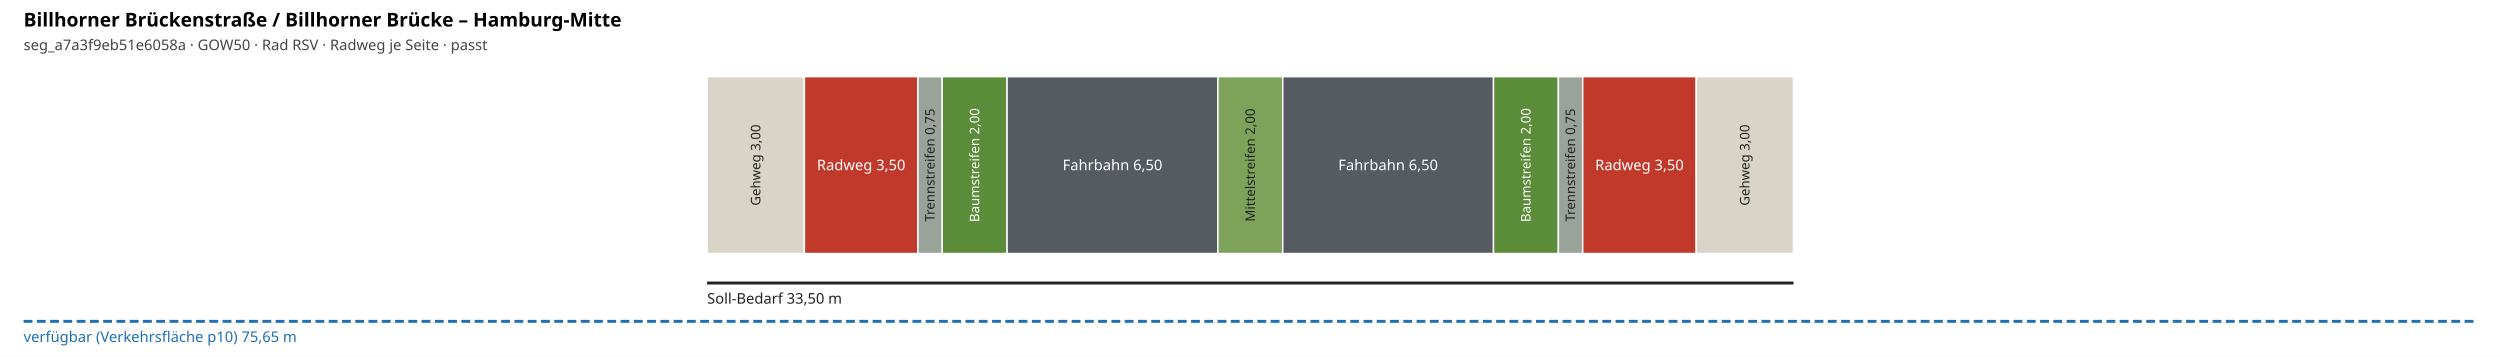
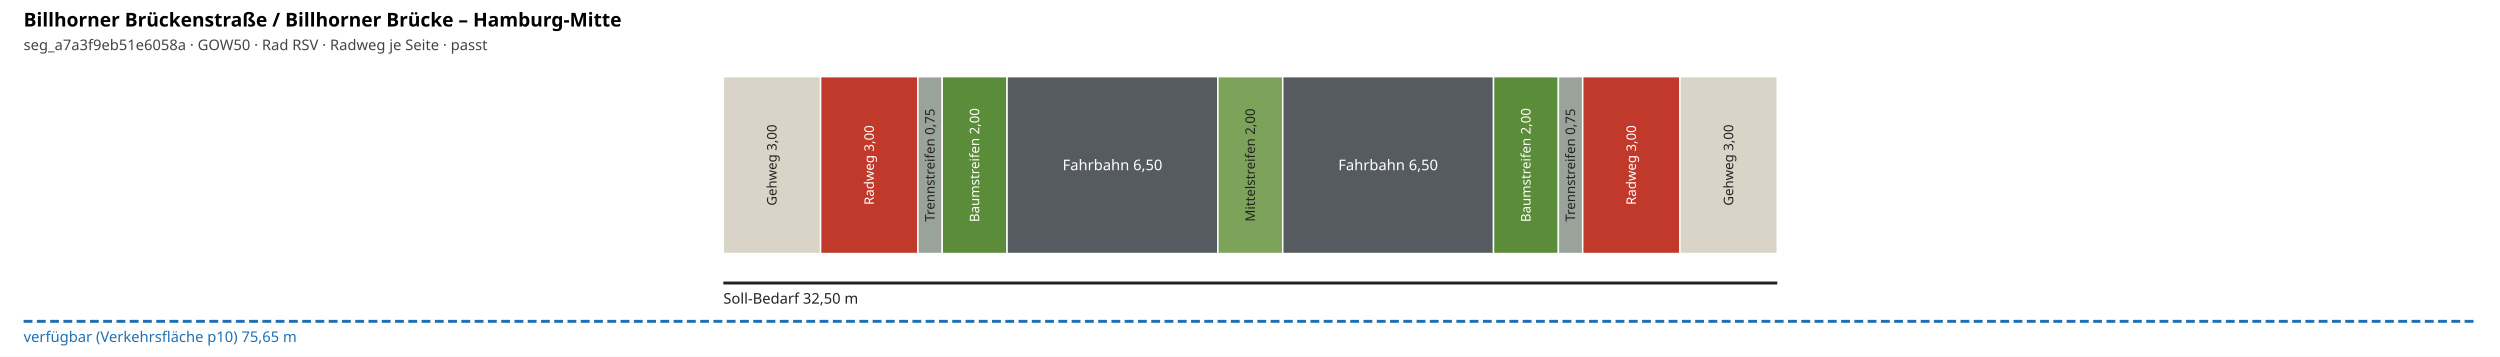
<svg xmlns="http://www.w3.org/2000/svg" width="1696" height="242" viewBox="0 0 1696 242" font-family="sans-serif" font-size="10">
  <rect x="0" y="0" width="1696" height="242" fill="#ffffff" />
  <text x="16.0" y="18" font-size="13" font-weight="bold">Billhorner Brückenstraße / Billhorner Brücke – Hamburg-Mitte</text>
  <text x="16.0" y="34" fill="#444">seg_a7a3f9eb51e6058a · GOW50 · Rad RSV · Radweg je Seite · passt</text>
-   <rect x="479.7" y="52.0" width="66.0" height="120.0" fill="#d9d4c7" stroke="#ffffff" stroke-width="1" data-element="sidewalk" data-width-m="3.00" />
-   <text transform="translate(512.7,112.0) rotate(-90)" text-anchor="middle" dominant-baseline="middle" fill="#222" font-size="9">Gehweg 3,00</text>
-   <rect x="545.7" y="52.0" width="77.0" height="120.0" fill="#c0392b" stroke="#ffffff" stroke-width="1" data-element="cycle_track" data-width-m="3.50" />
-   <text x="584.2" y="112.0" text-anchor="middle" dominant-baseline="middle" fill="#ffffff">Radweg 3,50</text>
+   <rect x="490.7" y="52.0" width="66.0" height="120.0" fill="#d9d4c7" stroke="#ffffff" stroke-width="1" data-element="sidewalk" data-width-m="3.00" />
+   <text transform="translate(523.7,112.0) rotate(-90)" text-anchor="middle" dominant-baseline="middle" fill="#222" font-size="9">Gehweg 3,00</text>
+   <rect x="556.7" y="52.0" width="66.0" height="120.0" fill="#c0392b" stroke="#ffffff" stroke-width="1" data-element="cycle_track" data-width-m="3.00" />
+   <text transform="translate(589.7,112.0) rotate(-90)" text-anchor="middle" dominant-baseline="middle" fill="#ffffff" font-size="9">Radweg 3,00</text>
  <rect x="622.7" y="52.0" width="16.5" height="120.0" fill="#9aa39a" stroke="#ffffff" stroke-width="1" data-element="buffer_cycle_carriageway" data-width-m="0.75" />
  <text transform="translate(630.9,112.0) rotate(-90)" text-anchor="middle" dominant-baseline="middle" fill="#222" font-size="9">Trennstreifen 0,75</text>
  <rect x="639.2" y="52.0" width="44.0" height="120.0" fill="#5b8c3a" stroke="#ffffff" stroke-width="1" data-element="tree_strip" data-width-m="2.00" />
  <text transform="translate(661.2,112.0) rotate(-90)" text-anchor="middle" dominant-baseline="middle" fill="#ffffff" font-size="9">Baumstreifen 2,00</text>
  <rect x="683.2" y="52.0" width="143.0" height="120.0" fill="#555b61" stroke="#ffffff" stroke-width="1" data-element="carriageway" data-width-m="6.50" />
  <text x="754.7" y="112.0" text-anchor="middle" dominant-baseline="middle" fill="#ffffff">Fahrbahn 6,50</text>
  <rect x="826.2" y="52.0" width="44.0" height="120.0" fill="#7da35a" stroke="#ffffff" stroke-width="1" data-element="median" data-width-m="2.00" />
  <text transform="translate(848.2,112.0) rotate(-90)" text-anchor="middle" dominant-baseline="middle" fill="#222" font-size="9">Mittelstreifen 2,00</text>
  <rect x="870.2" y="52.0" width="143.0" height="120.0" fill="#555b61" stroke="#ffffff" stroke-width="1" data-element="carriageway" data-width-m="6.50" />
  <text x="941.7" y="112.0" text-anchor="middle" dominant-baseline="middle" fill="#ffffff">Fahrbahn 6,50</text>
  <rect x="1013.2" y="52.0" width="44.0" height="120.0" fill="#5b8c3a" stroke="#ffffff" stroke-width="1" data-element="tree_strip" data-width-m="2.00" />
  <text transform="translate(1035.2,112.0) rotate(-90)" text-anchor="middle" dominant-baseline="middle" fill="#ffffff" font-size="9">Baumstreifen 2,00</text>
  <rect x="1057.2" y="52.0" width="16.5" height="120.0" fill="#9aa39a" stroke="#ffffff" stroke-width="1" data-element="buffer_cycle_carriageway" data-width-m="0.75" />
  <text transform="translate(1065.4,112.0) rotate(-90)" text-anchor="middle" dominant-baseline="middle" fill="#222" font-size="9">Trennstreifen 0,75</text>
-   <rect x="1073.7" y="52.0" width="77.0" height="120.0" fill="#c0392b" stroke="#ffffff" stroke-width="1" data-element="cycle_track" data-width-m="3.50" />
-   <text x="1112.2" y="112.0" text-anchor="middle" dominant-baseline="middle" fill="#ffffff">Radweg 3,50</text>
-   <rect x="1150.7" y="52.0" width="66.0" height="120.0" fill="#d9d4c7" stroke="#ffffff" stroke-width="1" data-element="sidewalk" data-width-m="3.00" />
-   <text transform="translate(1183.7,112.0) rotate(-90)" text-anchor="middle" dominant-baseline="middle" fill="#222" font-size="9">Gehweg 3,00</text>
-   <text x="479.7" y="206.0" fill="#222">Soll-Bedarf 33,50 m</text>
-   <line x1="479.7" y1="192.0" x2="1216.7" y2="192.0" stroke="#222" stroke-width="2" />
+   <rect x="1073.7" y="52.0" width="66.0" height="120.0" fill="#c0392b" stroke="#ffffff" stroke-width="1" data-element="cycle_track" data-width-m="3.00" />
+   <text transform="translate(1106.7,112.0) rotate(-90)" text-anchor="middle" dominant-baseline="middle" fill="#ffffff" font-size="9">Radweg 3,00</text>
+   <rect x="1139.7" y="52.0" width="66.0" height="120.0" fill="#d9d4c7" stroke="#ffffff" stroke-width="1" data-element="sidewalk" data-width-m="3.00" />
+   <text transform="translate(1172.7,112.0) rotate(-90)" text-anchor="middle" dominant-baseline="middle" fill="#222" font-size="9">Gehweg 3,00</text>
+   <text x="490.7" y="206.0" fill="#222">Soll-Bedarf 32,50 m</text>
+   <line x1="490.7" y1="192.0" x2="1205.7" y2="192.0" stroke="#222" stroke-width="2" />
  <line x1="16.0" y1="218.0" x2="1680.3" y2="218.0" stroke="#1f6fb2" stroke-width="2" stroke-dasharray="6 3" />
  <text x="16.0" y="232.0" fill="#1f6fb2">verfügbar (Verkehrsfläche p10) 75,65 m</text>
</svg>
